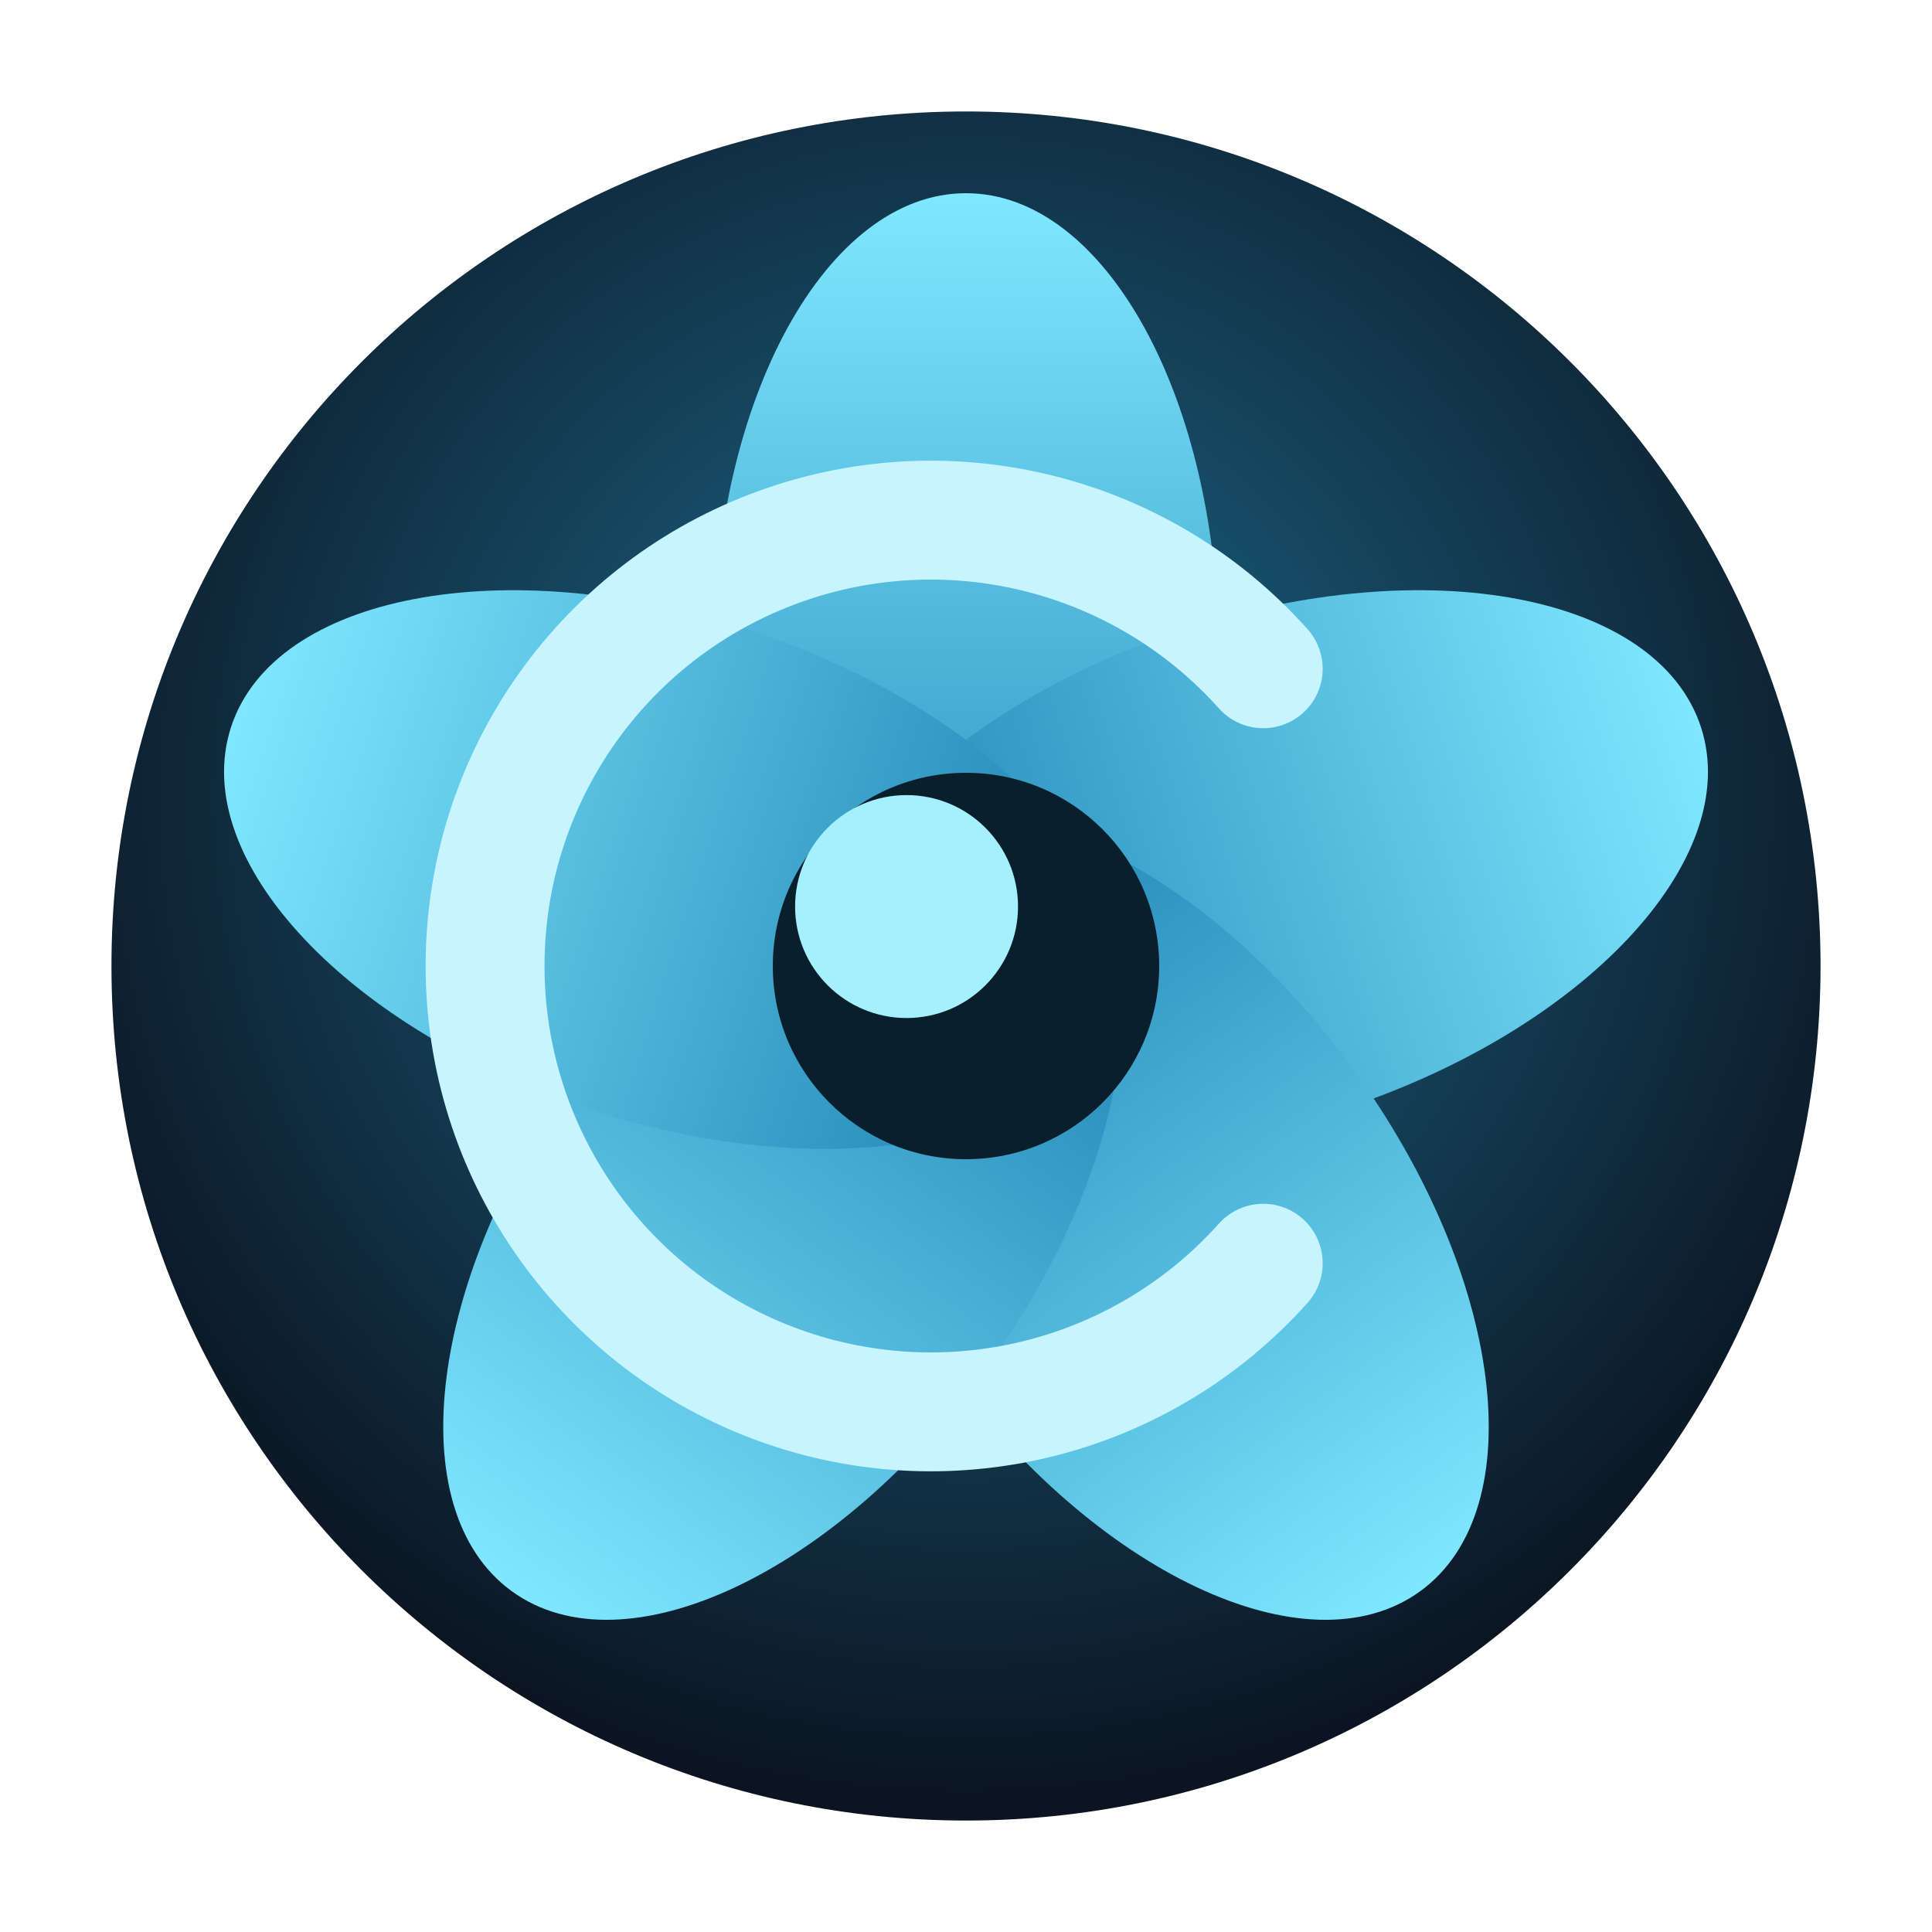
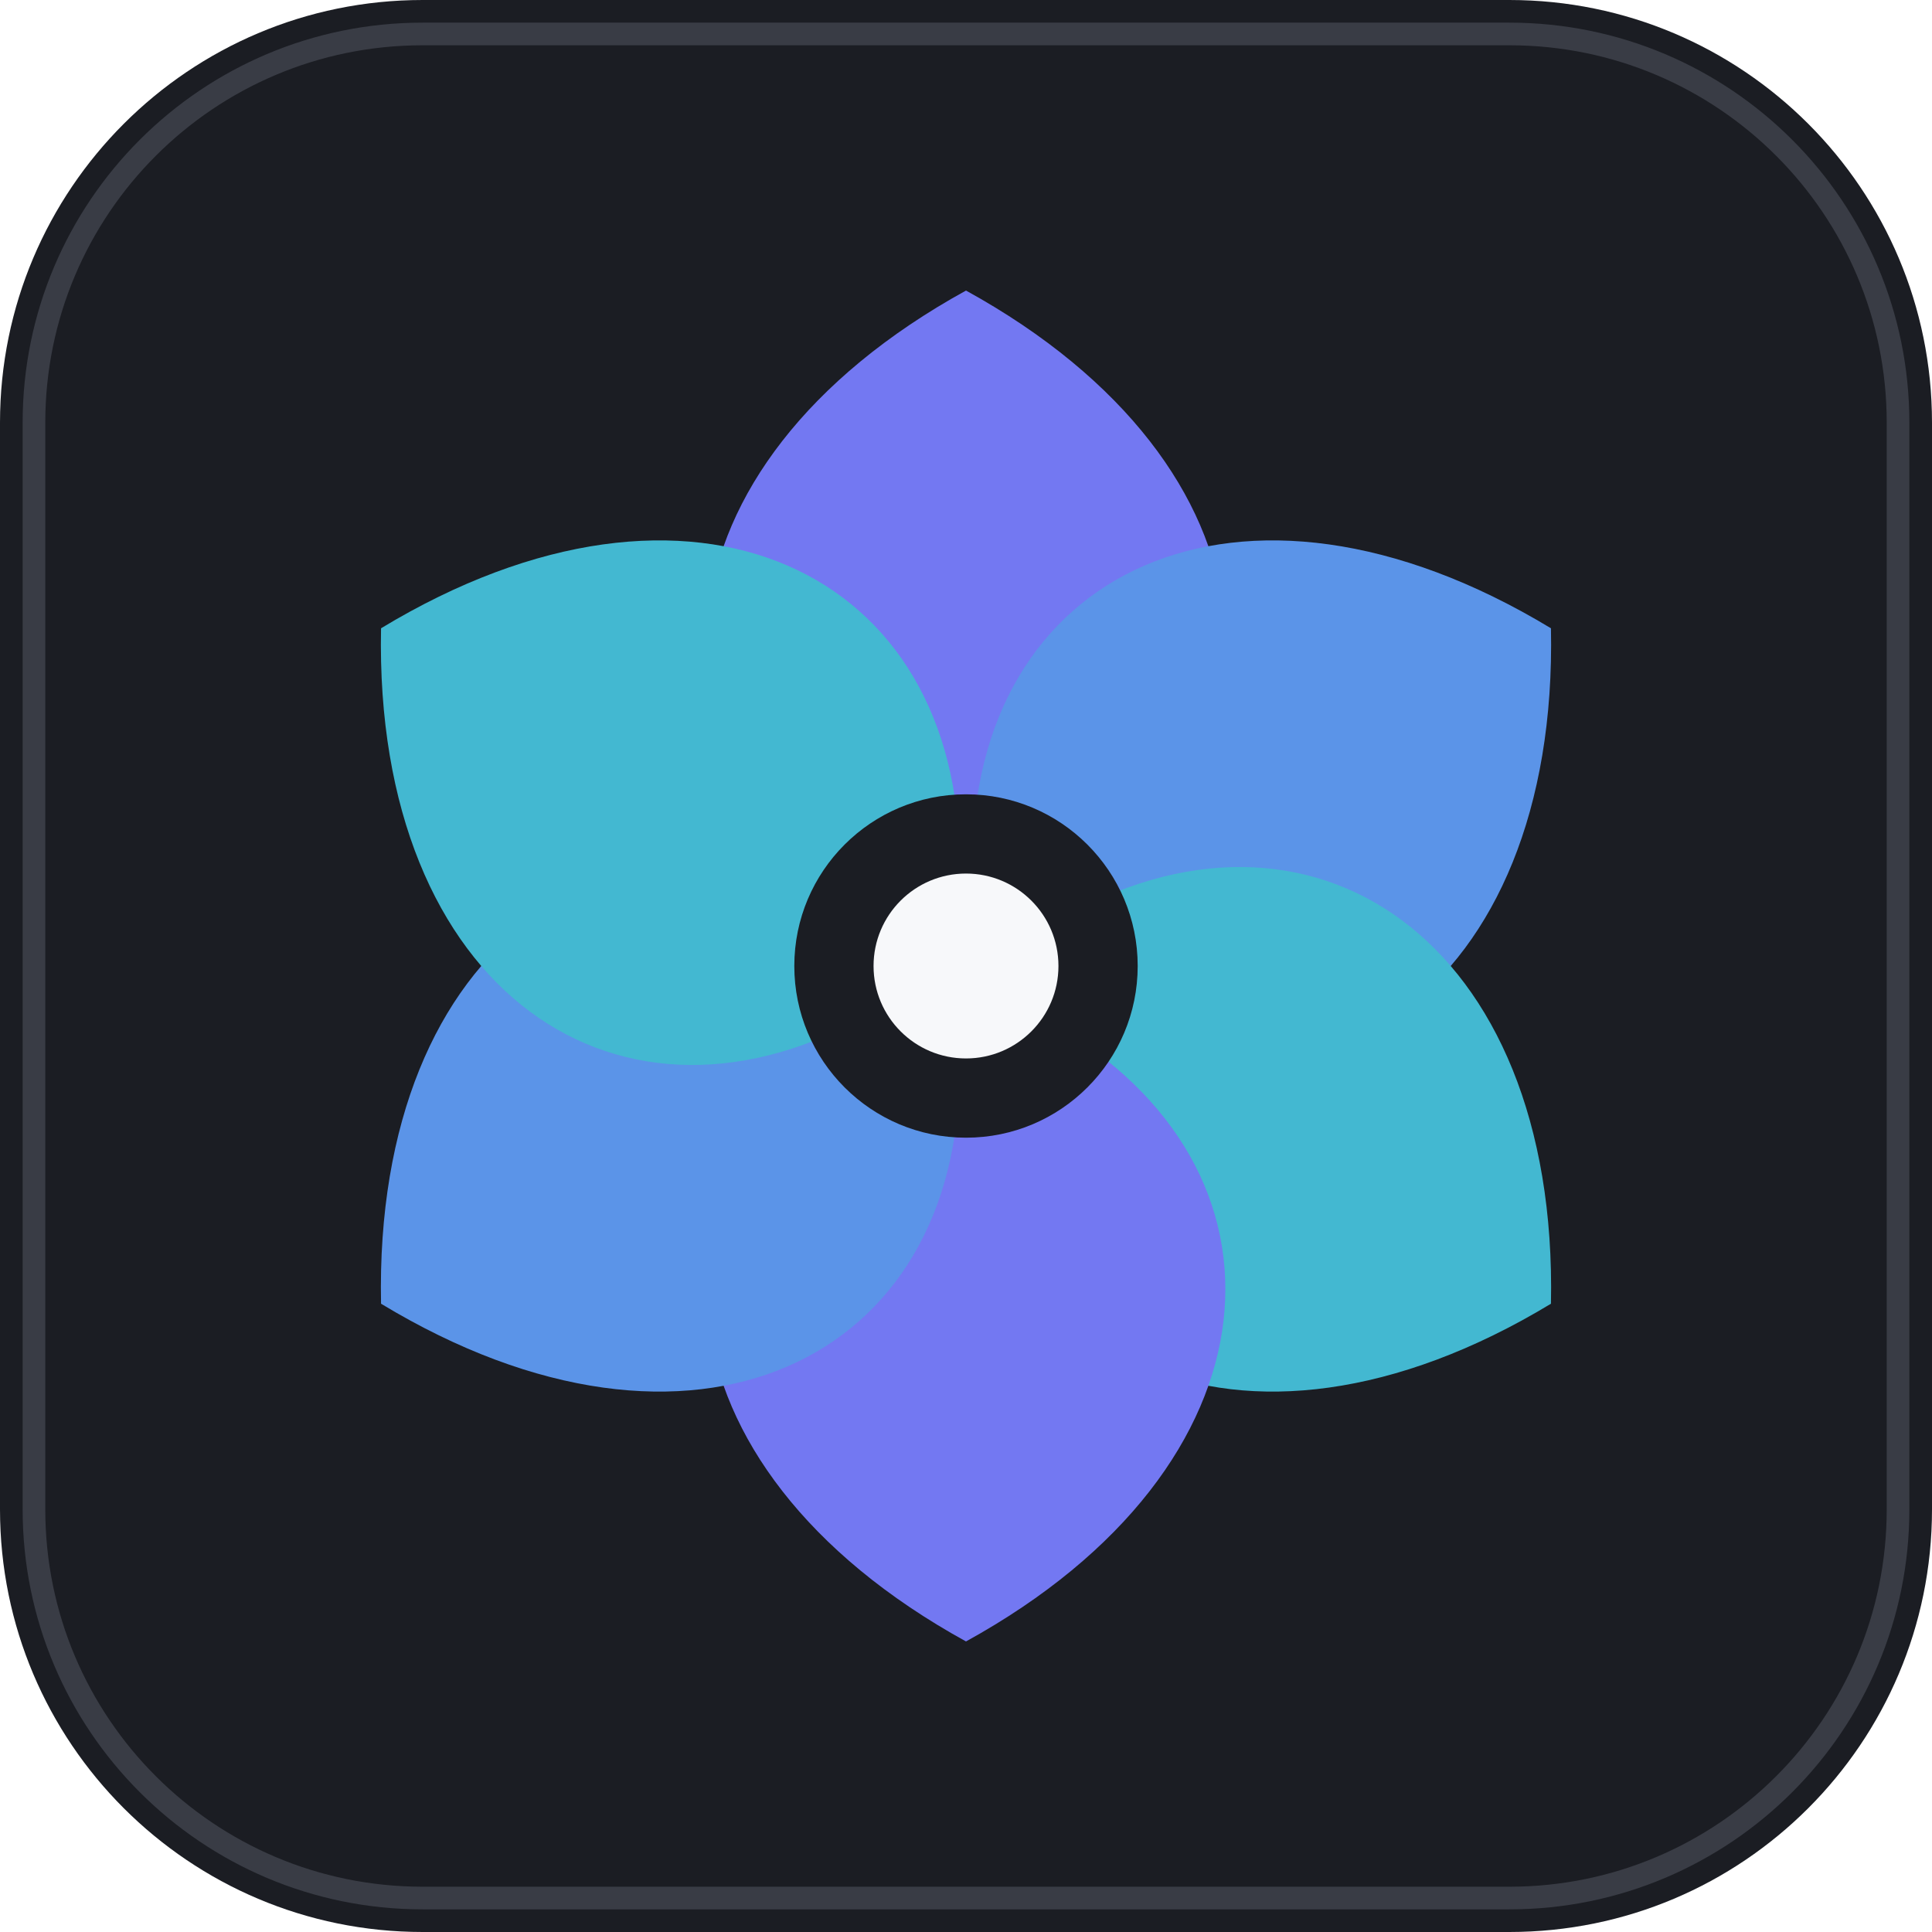
- <svg xmlns="http://www.w3.org/2000/svg" width="26" height="26" viewBox="0 0 26 26">
+ <svg xmlns="http://www.w3.org/2000/svg" viewBox="0 0 1024 1024">
+   <rect width="1024" height="1024" rx="224" fill="#1b1d23" />
+   <rect x="18" y="18" width="988" height="988" rx="206" fill="none" stroke="#393c45" stroke-width="12" />
  <defs>
-     <radialGradient id="bg" cx="50%" cy="40%" r="60%">
-       <stop offset="0%" stop-color="#1d6b8f" />
-       <stop offset="100%" stop-color="#0b1420" />
-     </radialGradient>
-     <linearGradient id="petal" x1="0" y1="0" x2="0" y2="1">
-       <stop offset="0%" stop-color="#7fe8ff" />
-       <stop offset="100%" stop-color="#1b7fb0" />
-     </linearGradient>
+     <path id="petal" d="M467 482C332 405 343 247 512 154C681 247 692 405 557 482Q512 522 467 482Z" />
  </defs>
-   <circle cx="13" cy="13" r="11.5" fill="url(#bg)" />
-   <g fill="url(#petal)" transform="translate(13 13)">
-     <ellipse cx="0" cy="-4.2" rx="3.4" ry="6.2" />
-     <ellipse cx="0" cy="-4.2" rx="3.4" ry="6.2" transform="rotate(72)" />
-     <ellipse cx="0" cy="-4.2" rx="3.4" ry="6.2" transform="rotate(144)" />
-     <ellipse cx="0" cy="-4.2" rx="3.4" ry="6.2" transform="rotate(216)" />
-     <ellipse cx="0" cy="-4.2" rx="3.4" ry="6.2" transform="rotate(288)" />
-   </g>
-   <circle cx="13" cy="13" r="2.6" fill="#0a1f2c" />
-   <circle cx="12.2" cy="12.2" r="1.5" fill="#a5f0ff" />
-   <path d="M17 9 A6 6 0 1 0 17 17" fill="none" stroke="#c7f4ff" stroke-width="1.6" stroke-linecap="round" />
+   <use href="#petal" fill="#7378f2" />
+   <use href="#petal" fill="#5b94e8" transform="rotate(60 512 512)" />
+   <use href="#petal" fill="#43b8d1" transform="rotate(120 512 512)" />
+   <use href="#petal" fill="#7378f2" transform="rotate(180 512 512)" />
+   <use href="#petal" fill="#5b94e8" transform="rotate(240 512 512)" />
+   <use href="#petal" fill="#43b8d1" transform="rotate(300 512 512)" />
+   <circle cx="512" cy="512" r="91" fill="#1b1d23" />
+   <circle cx="512" cy="512" r="49" fill="#f7f8fa" />
</svg>
